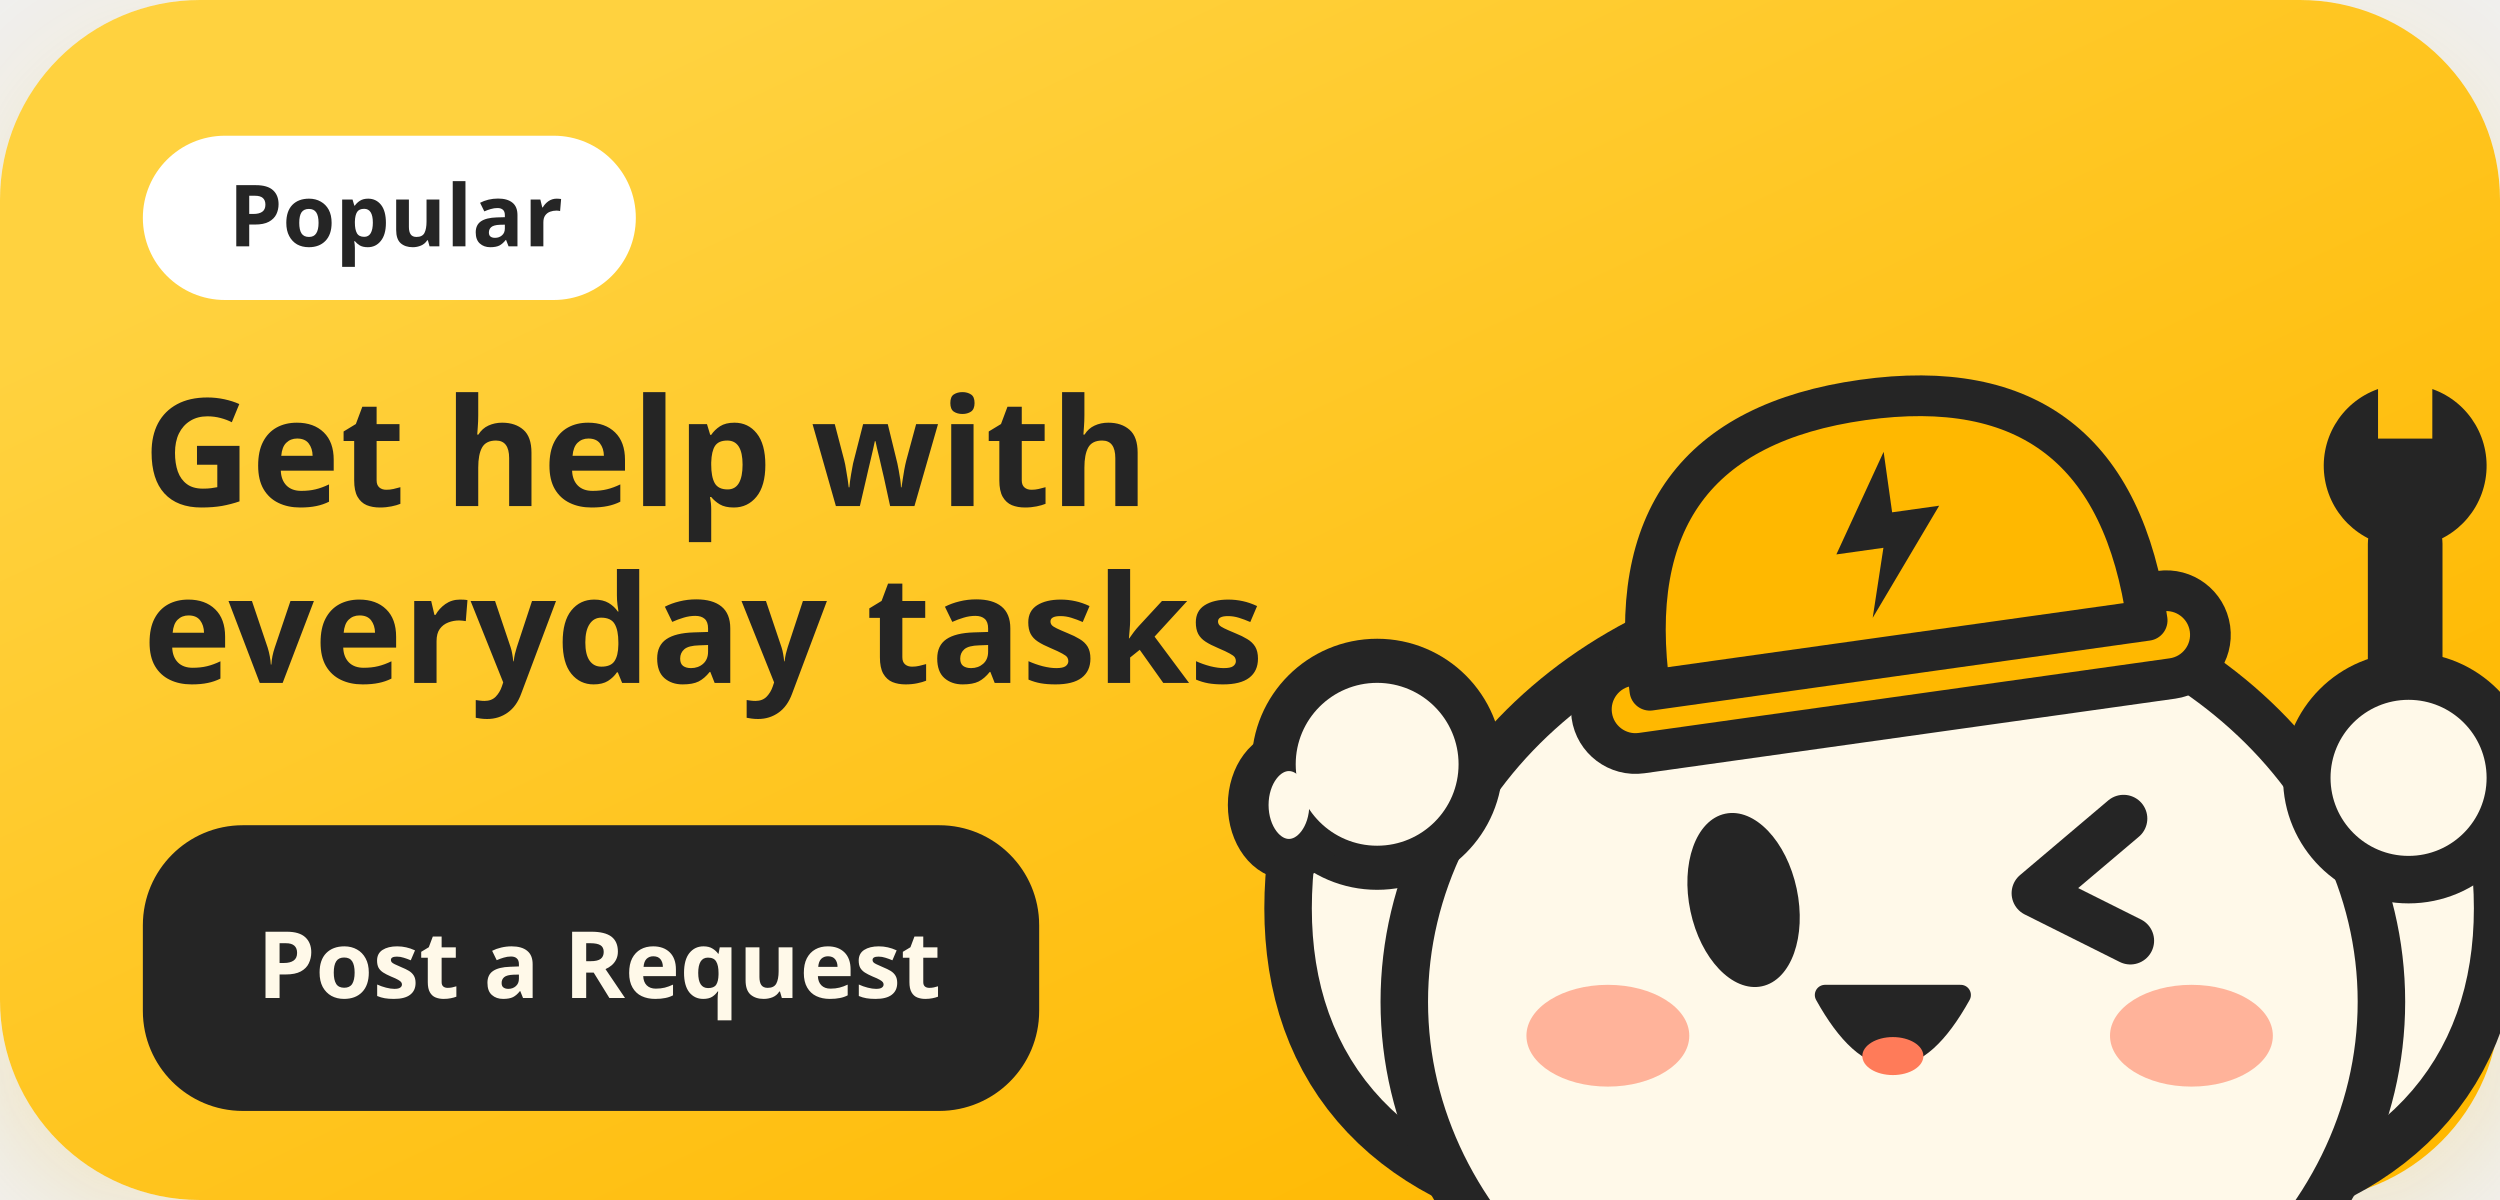
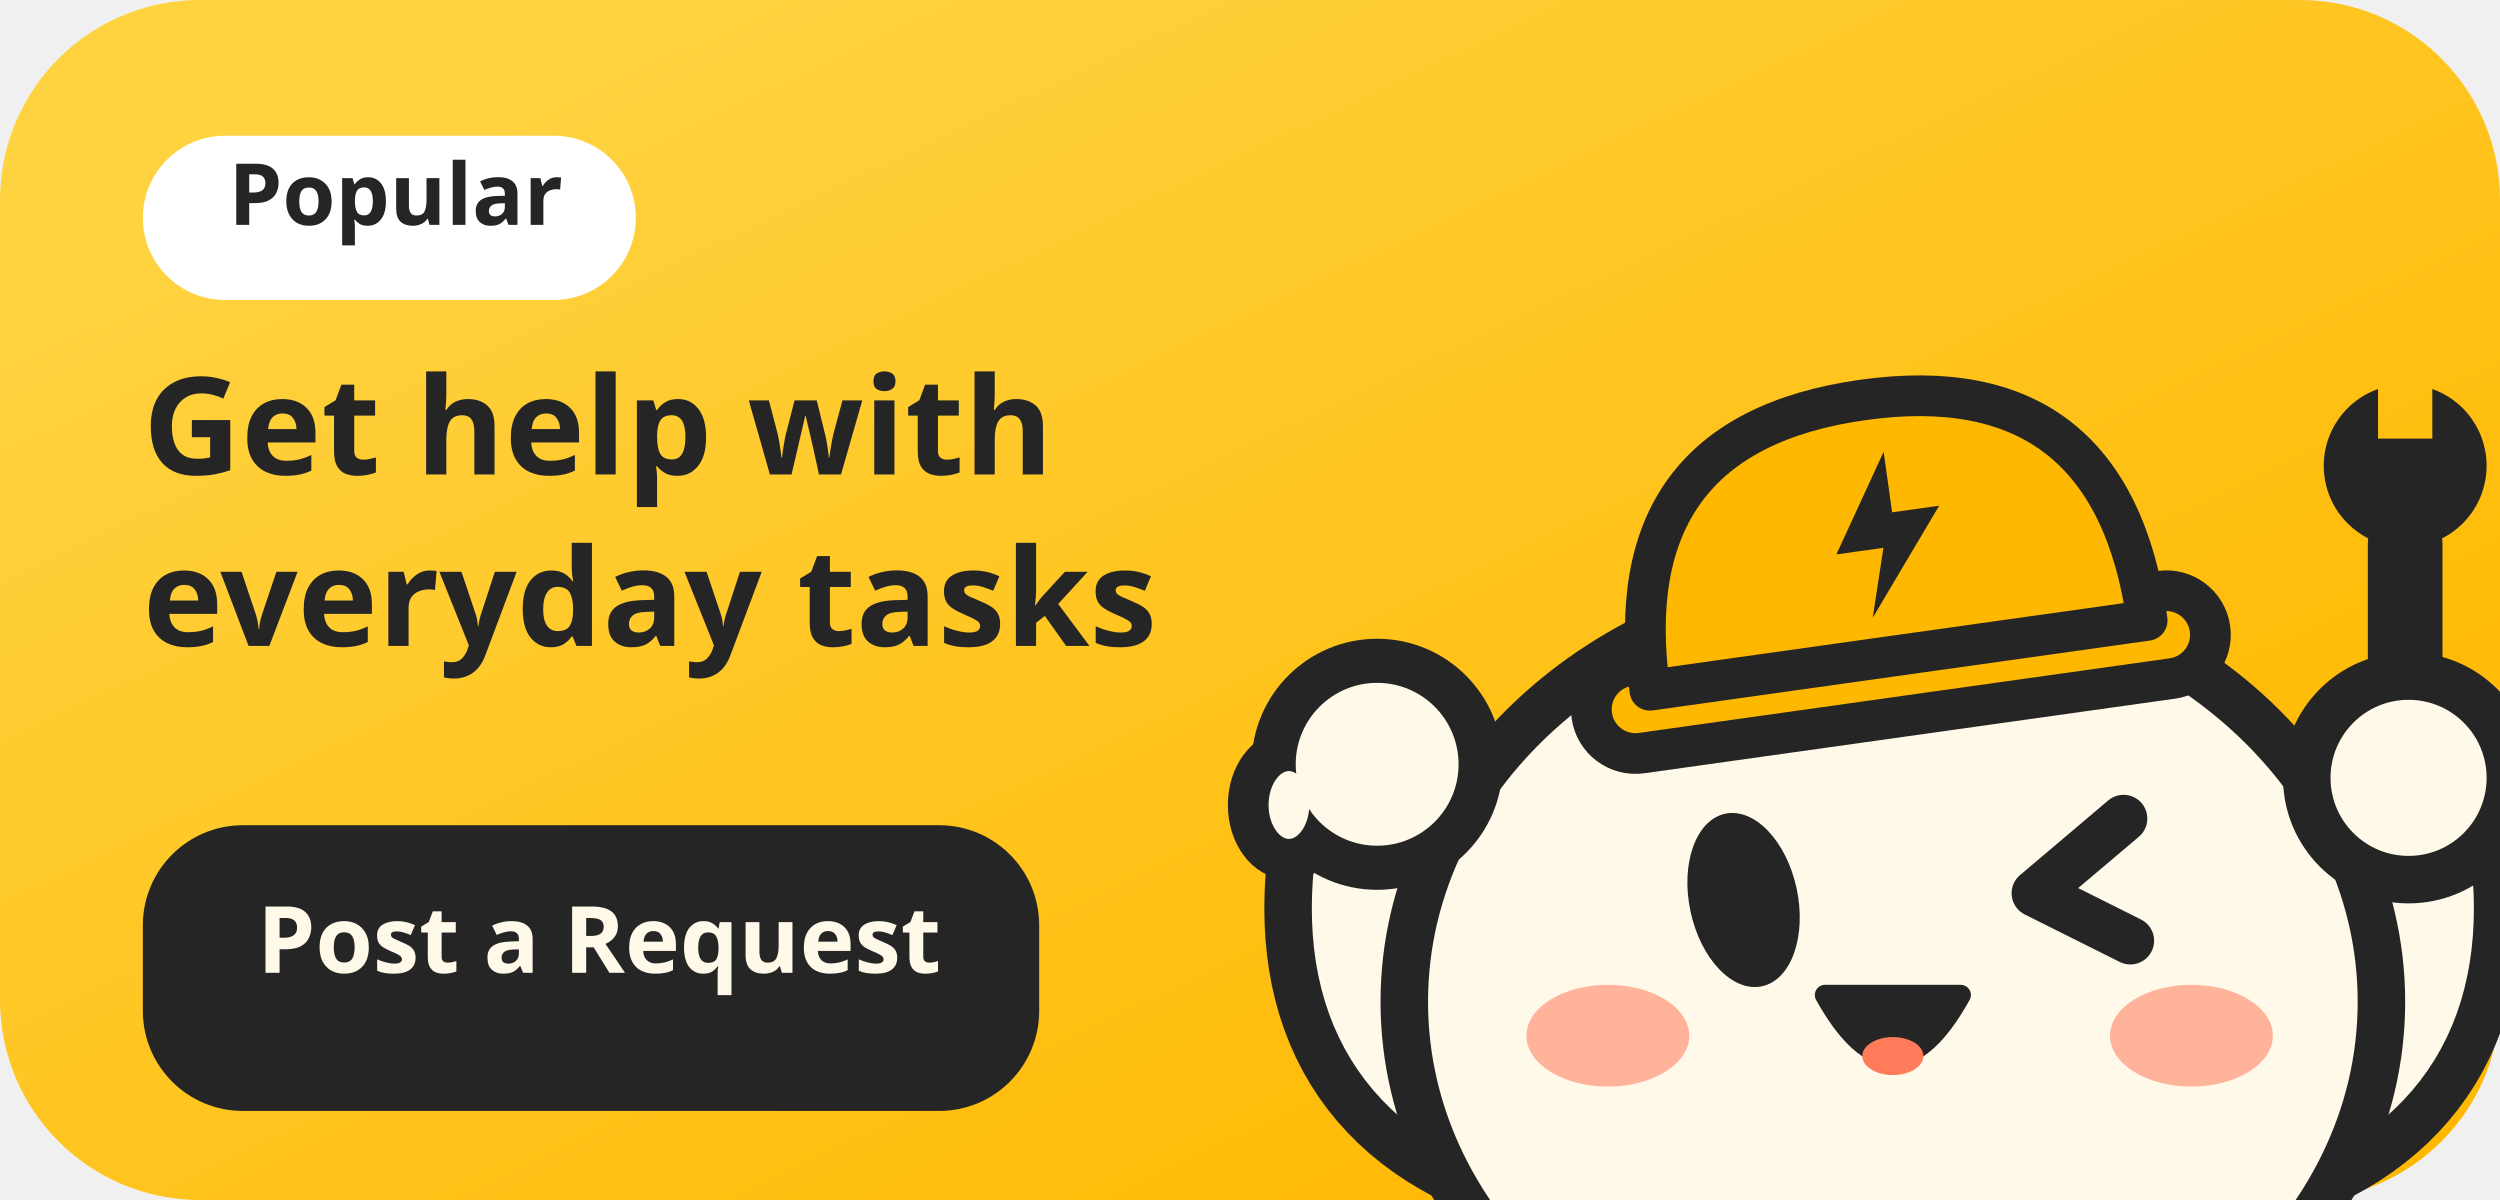
<svg xmlns="http://www.w3.org/2000/svg" width="350" height="168" viewBox="20 176 350 168">
  <defs>
    <mask id="dc-shadow-1-cut" maskUnits="userSpaceOnUse" x="20" y="176" width="350" height="168">
      <rect x="20" y="176" width="350" height="168" fill="#fff" />
      <rect x="20" y="176" width="350" height="168" rx="28" ry="28" fill="#000" />
    </mask>
    <filter id="dc-shadow-1" x="-50%" y="-50%" width="200%" height="200%">
      <feGaussianBlur stdDeviation="14" />
    </filter>
  </defs>
  <g />
  <g />
  <g />
  <g />
  <g />
  <g />
  <g />
  <g id="div1" mask="url(#mask-for-div11)">
    <g>
      <linearGradient x1="15%" y1="15%" x2="85%" y2="85%" id="linear-gradient1">
        <stop offset="0%" stop-color="rgb(255,210,63)" stop-opacity="1" />
        <stop offset="100%" stop-color="rgb(255,184,0)" stop-opacity="1" />
      </linearGradient>
-       <rect x="20" y="188" width="350" height="168" rx="28" ry="28" fill="rgba(241, 178, 0, 0.349)" mask="url(#dc-shadow-1-cut)" filter="url(#dc-shadow-1)" />
      <rect width="350" height="168" x="20" y="176" fill="url(#linear-gradient1)" rx="28" ry="28" />
    </g>
    <mask id="mask-for-div11">
      <rect width="350" height="168" x="20" y="176" fill="#ffffff" />
      <rect width="168" height="137.531" x="40" y="194" fill="#ffffff" />
    </mask>
    <g id="div2">
      <g id="span1">
        <g>
          <rect width="69.016" height="23" x="40" y="195" fill="rgb(255, 255, 255)" rx="11.5" ry="11.5" />
        </g>
        <text color="rgb(37, 37, 37)" dominant-baseline="text-after-edge" font-family="&quot;Plus Jakarta Sans&quot;, system-ui, sans-serif" font-size="12px" font-size-adjust="none" font-stretch="100%" font-style="normal" font-variant="normal" font-weight="700" direction="ltr" letter-spacing="normal" text-decoration="none" text-anchor="start" text-rendering="auto" unicode-bidi="normal" word-spacing="0px" writing-mode="horizontal-tb" user-select="text" fill="rgb(37, 37, 37)">
-           <tspan xml:space="preserve" x="52" y="214" textLength="45.016" lengthAdjust="spacingAndGlyphs">Popular</tspan>
+           <tspan xml:space="preserve" x="52" y="211" textLength="45.016" lengthAdjust="spacingAndGlyphs">Popular</tspan>
        </text>
      </g>
      <g id="div3">
-         <text color="rgb(37, 37, 37)" dominant-baseline="text-after-edge" font-family="&quot;Plus Jakarta Sans&quot;, system-ui, sans-serif" font-size="21px" font-size-adjust="none" font-stretch="100%" font-style="normal" font-variant="normal" font-weight="800" direction="ltr" letter-spacing="normal" text-decoration="none" text-anchor="start" text-rendering="auto" unicode-bidi="isolate" word-spacing="0px" writing-mode="horizontal-tb" user-select="text" fill="rgb(37, 37, 37)">
-           <tspan xml:space="preserve" x="40" y="253" textLength="137.156" lengthAdjust="spacingAndGlyphs">Get help with </tspan>
-           <tspan xml:space="preserve" x="40" y="277.766" textLength="155.828" lengthAdjust="spacingAndGlyphs">everyday tasks</tspan>
+         <text color="rgb(37, 37, 37)" dominant-baseline="text-after-edge" font-family="&quot;Plus Jakarta Sans&quot;, system-ui, sans-serif" font-size="19px" font-size-adjust="none" font-stretch="100%" font-style="normal" font-variant="normal" font-weight="800" direction="ltr" letter-spacing="normal" text-decoration="none" text-anchor="start" text-rendering="auto" unicode-bidi="isolate" word-spacing="0px" writing-mode="horizontal-tb" user-select="text" fill="rgb(37, 37, 37)">
+           <tspan xml:space="preserve" x="40" y="248" textLength="137.156" lengthAdjust="spacingAndGlyphs">Get help with </tspan>
+           <tspan xml:space="preserve" x="40" y="272" textLength="155.828" lengthAdjust="spacingAndGlyphs">everyday tasks</tspan>
        </text>
      </g>
      <g id="button1" role="button">
        <g>
          <rect width="125.484" height="40" x="40" y="291.531" fill="rgb(37, 37, 37)" rx="14" ry="14" />
        </g>
        <text color="rgb(255, 249, 233)" dominant-baseline="text-after-edge" font-family="&quot;Plus Jakarta Sans&quot;, system-ui, sans-serif" font-size="13px" font-size-adjust="none" font-stretch="100%" font-style="normal" font-variant="normal" font-weight="700" direction="ltr" letter-spacing="normal" text-decoration="none" text-anchor="start" text-rendering="auto" unicode-bidi="normal" word-spacing="0px" writing-mode="horizontal-tb" user-select="text" fill="rgb(255, 249, 233)">
-           <tspan xml:space="preserve" x="56" y="319.531" textLength="93.484" lengthAdjust="spacingAndGlyphs">Post a Request</tspan>
+           <tspan xml:space="preserve" x="56" y="316" textLength="93.484" lengthAdjust="spacingAndGlyphs">Post a Request</tspan>
        </text>
      </g>
    </g>
    <g id="svg1" mask="url(#mask-for-svg11)">
      <g />
      <g />
      <g />
      <g />
      <g />
      <g />
      <g />
      <mask id="mask-for-svg11">
        <rect width="190" height="190" x="190" y="188" fill="#ffffff" />
      </mask>
      <g transform="matrix(0.95 0 0 0.95 190 188)">
        <path d="M44 152 Q18 142 24 110" fill="none" stroke="rgb(37, 37, 37)" stroke-width="31px" stroke-linecap="round" color="rgb(37, 37, 37)" />
        <path d="M44 152 Q18 142 24 110" fill="none" stroke="rgb(255, 249, 233)" stroke-width="17px" stroke-linecap="round" color="rgb(37, 37, 37)" />
        <path d="M156 152 Q182 142 176 110" fill="none" stroke="rgb(37, 37, 37)" stroke-width="31px" stroke-linecap="round" color="rgb(37, 37, 37)" />
        <path d="M156 152 Q182 142 176 110" fill="none" stroke="rgb(255, 249, 233)" stroke-width="17px" stroke-linecap="round" color="rgb(37, 37, 37)" />
        <rect x="170" y="62" width="11" height="52" rx="5.5" fill="rgb(37, 37, 37)" color="rgb(37, 37, 37)" stroke="none" />
        <path d="M171.5 44.7 A12 12 0 1 0 179.5 44.7 L179.5 52 L171.5 52 Z" fill="rgb(37, 37, 37)" color="rgb(37, 37, 37)" stroke="none" />
        <ellipse cx="100" cy="135" rx="72" ry="62" fill="rgb(255, 249, 233)" stroke="rgb(37, 37, 37)" stroke-width="7px" color="rgb(37, 37, 37)" />
        <circle cx="24" cy="100" r="15" fill="rgb(255, 249, 233)" stroke="rgb(37, 37, 37)" stroke-width="7px" color="rgb(37, 37, 37)" />
        <ellipse cx="11" cy="106" rx="6" ry="8" fill="rgb(255, 249, 233)" stroke="rgb(37, 37, 37)" stroke-width="6px" color="rgb(37, 37, 37)" />
        <circle cx="24" cy="100" r="12" fill="rgb(255, 249, 233)" color="rgb(37, 37, 37)" stroke="none" />
        <circle cx="176" cy="102" r="15" fill="rgb(255, 249, 233)" stroke="rgb(37, 37, 37)" stroke-width="7px" color="rgb(37, 37, 37)" />
        <ellipse cx="78" cy="120" rx="8" ry="13" fill="rgb(37, 37, 37)" transform="matrix(0.978148, -0.207912, 0.207912, 0.978148, -23.2449, 18.8394)" color="rgb(37, 37, 37)" stroke="none" />
        <path d="M134 108 L121 119 L135 126" fill="none" stroke="rgb(37, 37, 37)" stroke-width="7px" stroke-linecap="round" stroke-linejoin="round" color="rgb(37, 37, 37)" />
        <ellipse cx="58" cy="140" rx="12" ry="7.5" fill="rgb(255, 123, 89)" fill-opacity="0.55" color="rgb(37, 37, 37)" stroke="none" />
        <ellipse cx="144" cy="140" rx="12" ry="7.5" fill="rgb(255, 123, 89)" fill-opacity="0.55" color="rgb(37, 37, 37)" stroke="none" />
        <path d="M90 134 Q100 152 110 134 Z" fill="rgb(37, 37, 37)" stroke="rgb(37, 37, 37)" stroke-width="3px" stroke-linejoin="round" color="rgb(37, 37, 37)" />
        <ellipse cx="100" cy="143" rx="4.5" ry="2.8" fill="rgb(255, 123, 89)" color="rgb(37, 37, 37)" stroke="none" />
        <g transform="matrix(0.990268, -0.139173, 0.139173, 0.990268, 100, 78)" color="rgb(37, 37, 37)" fill="rgb(0, 0, 0)" stroke="none">
          <rect x="-46" y="2" width="92" height="13" rx="6.5" fill="rgb(255, 184, 0)" stroke="rgb(37, 37, 37)" stroke-width="6px" color="rgb(37, 37, 37)" />
          <path d="M-37 6 Q-37 -32 0 -32 Q37 -32 37 6 Z" fill="rgb(255, 184, 0)" stroke="rgb(37, 37, 37)" stroke-width="6px" stroke-linejoin="round" color="rgb(37, 37, 37)" />
          <path d="M2 -24 L-7 -10 L0 -10 L-3 0 L9 -15 L2 -15 Z" fill="rgb(37, 37, 37)" color="rgb(37, 37, 37)" stroke="none" />
        </g>
      </g>
    </g>
  </g>
</svg>
